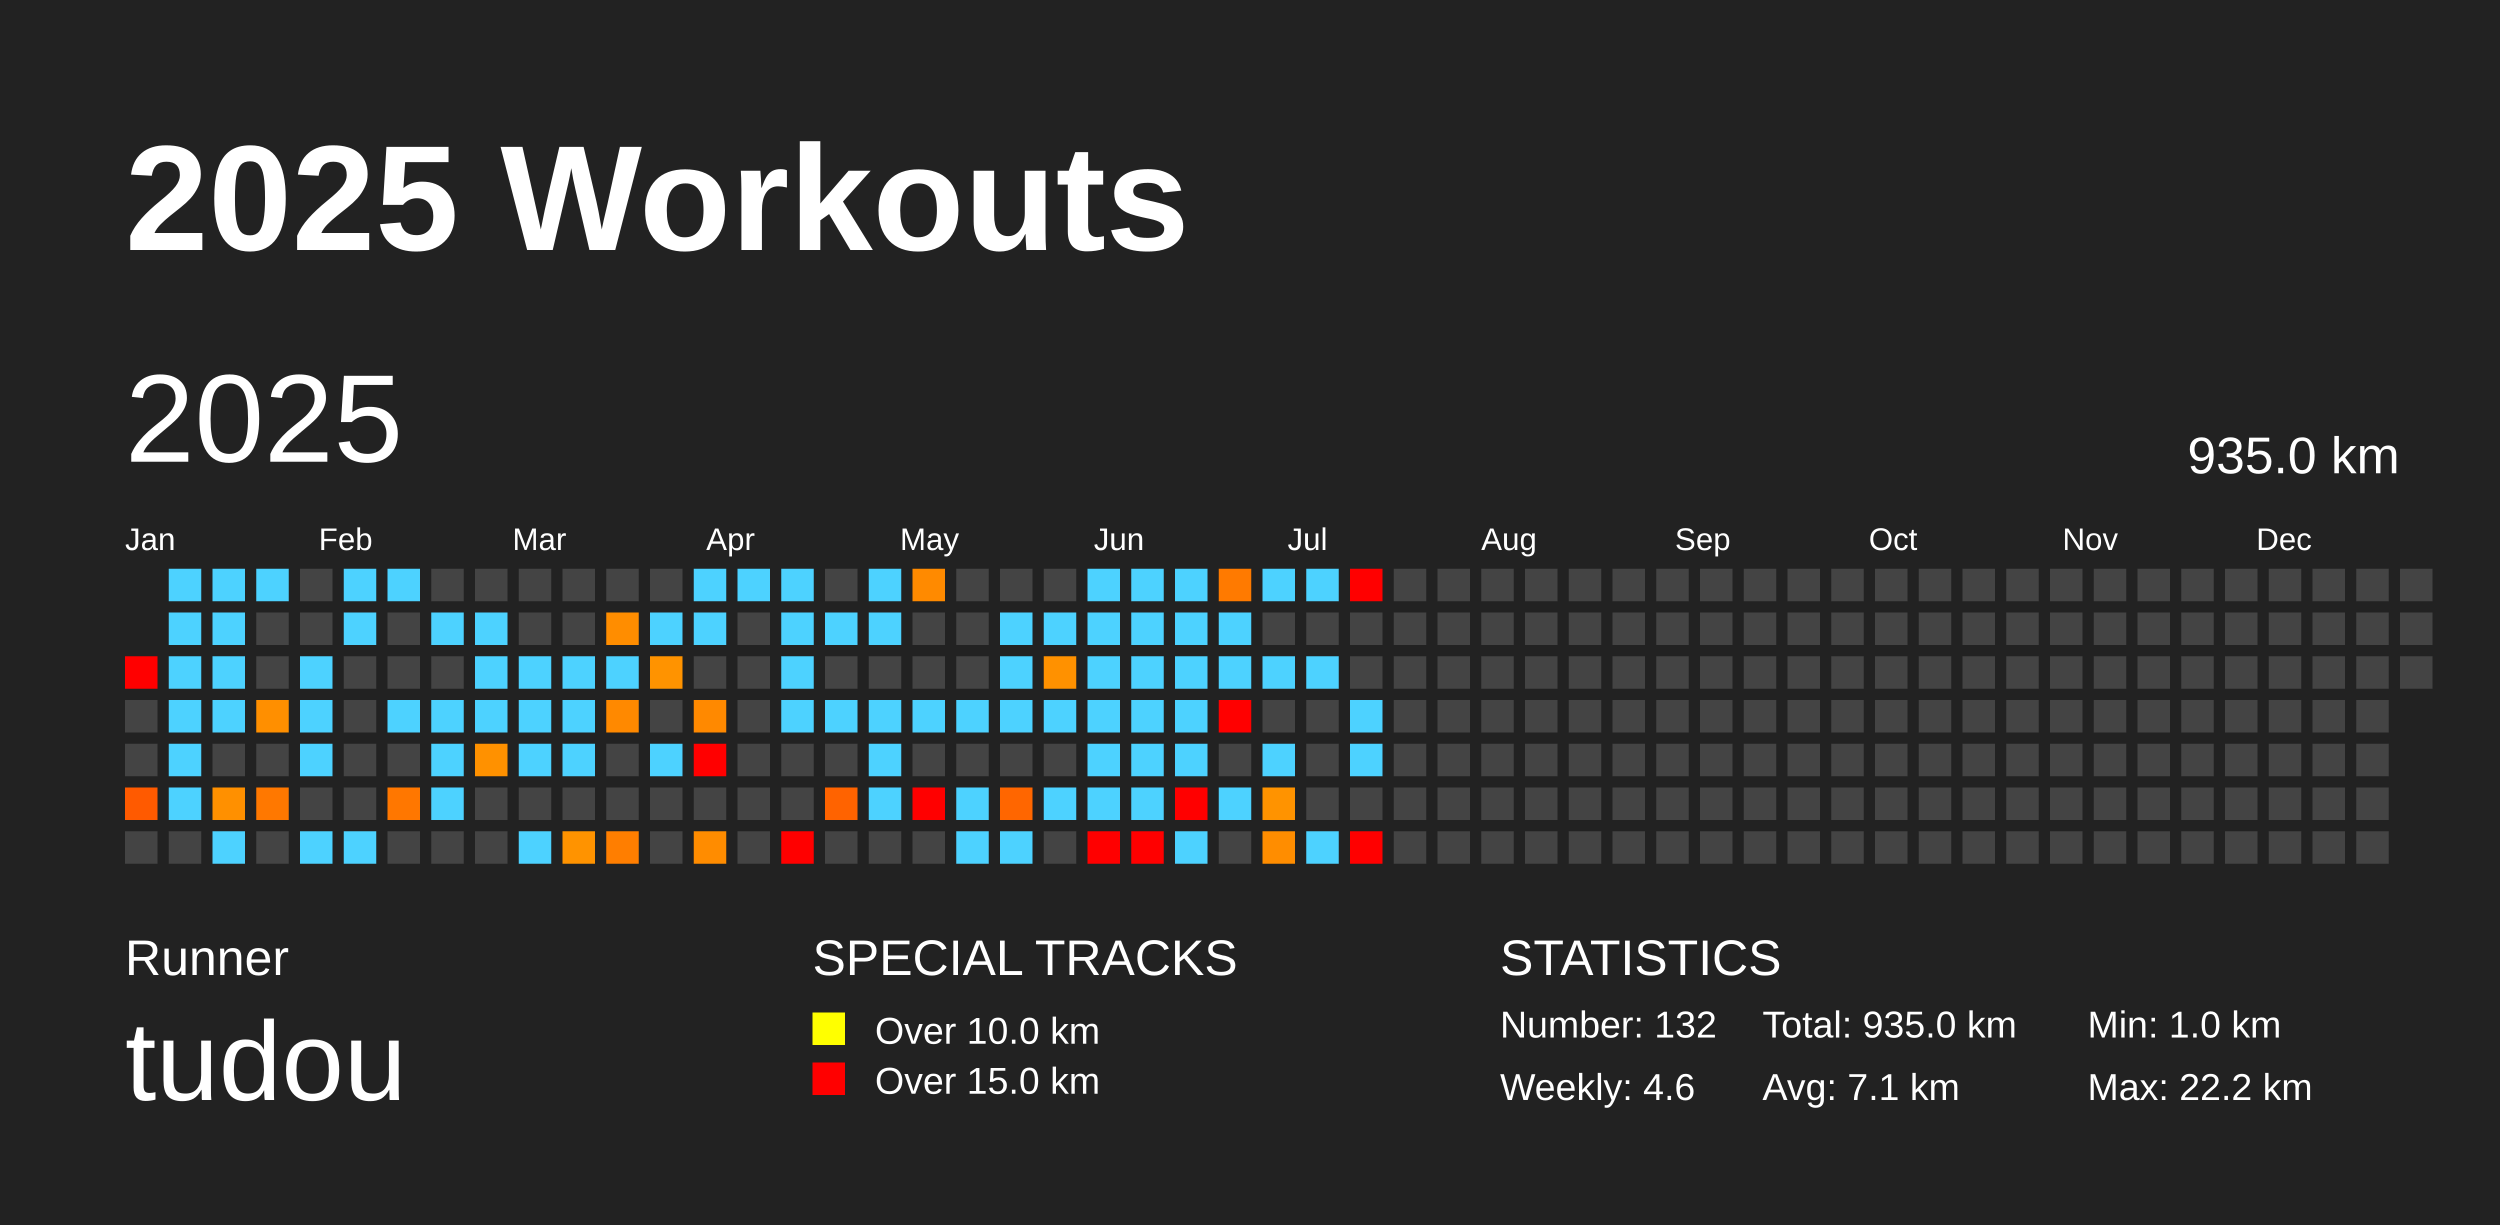
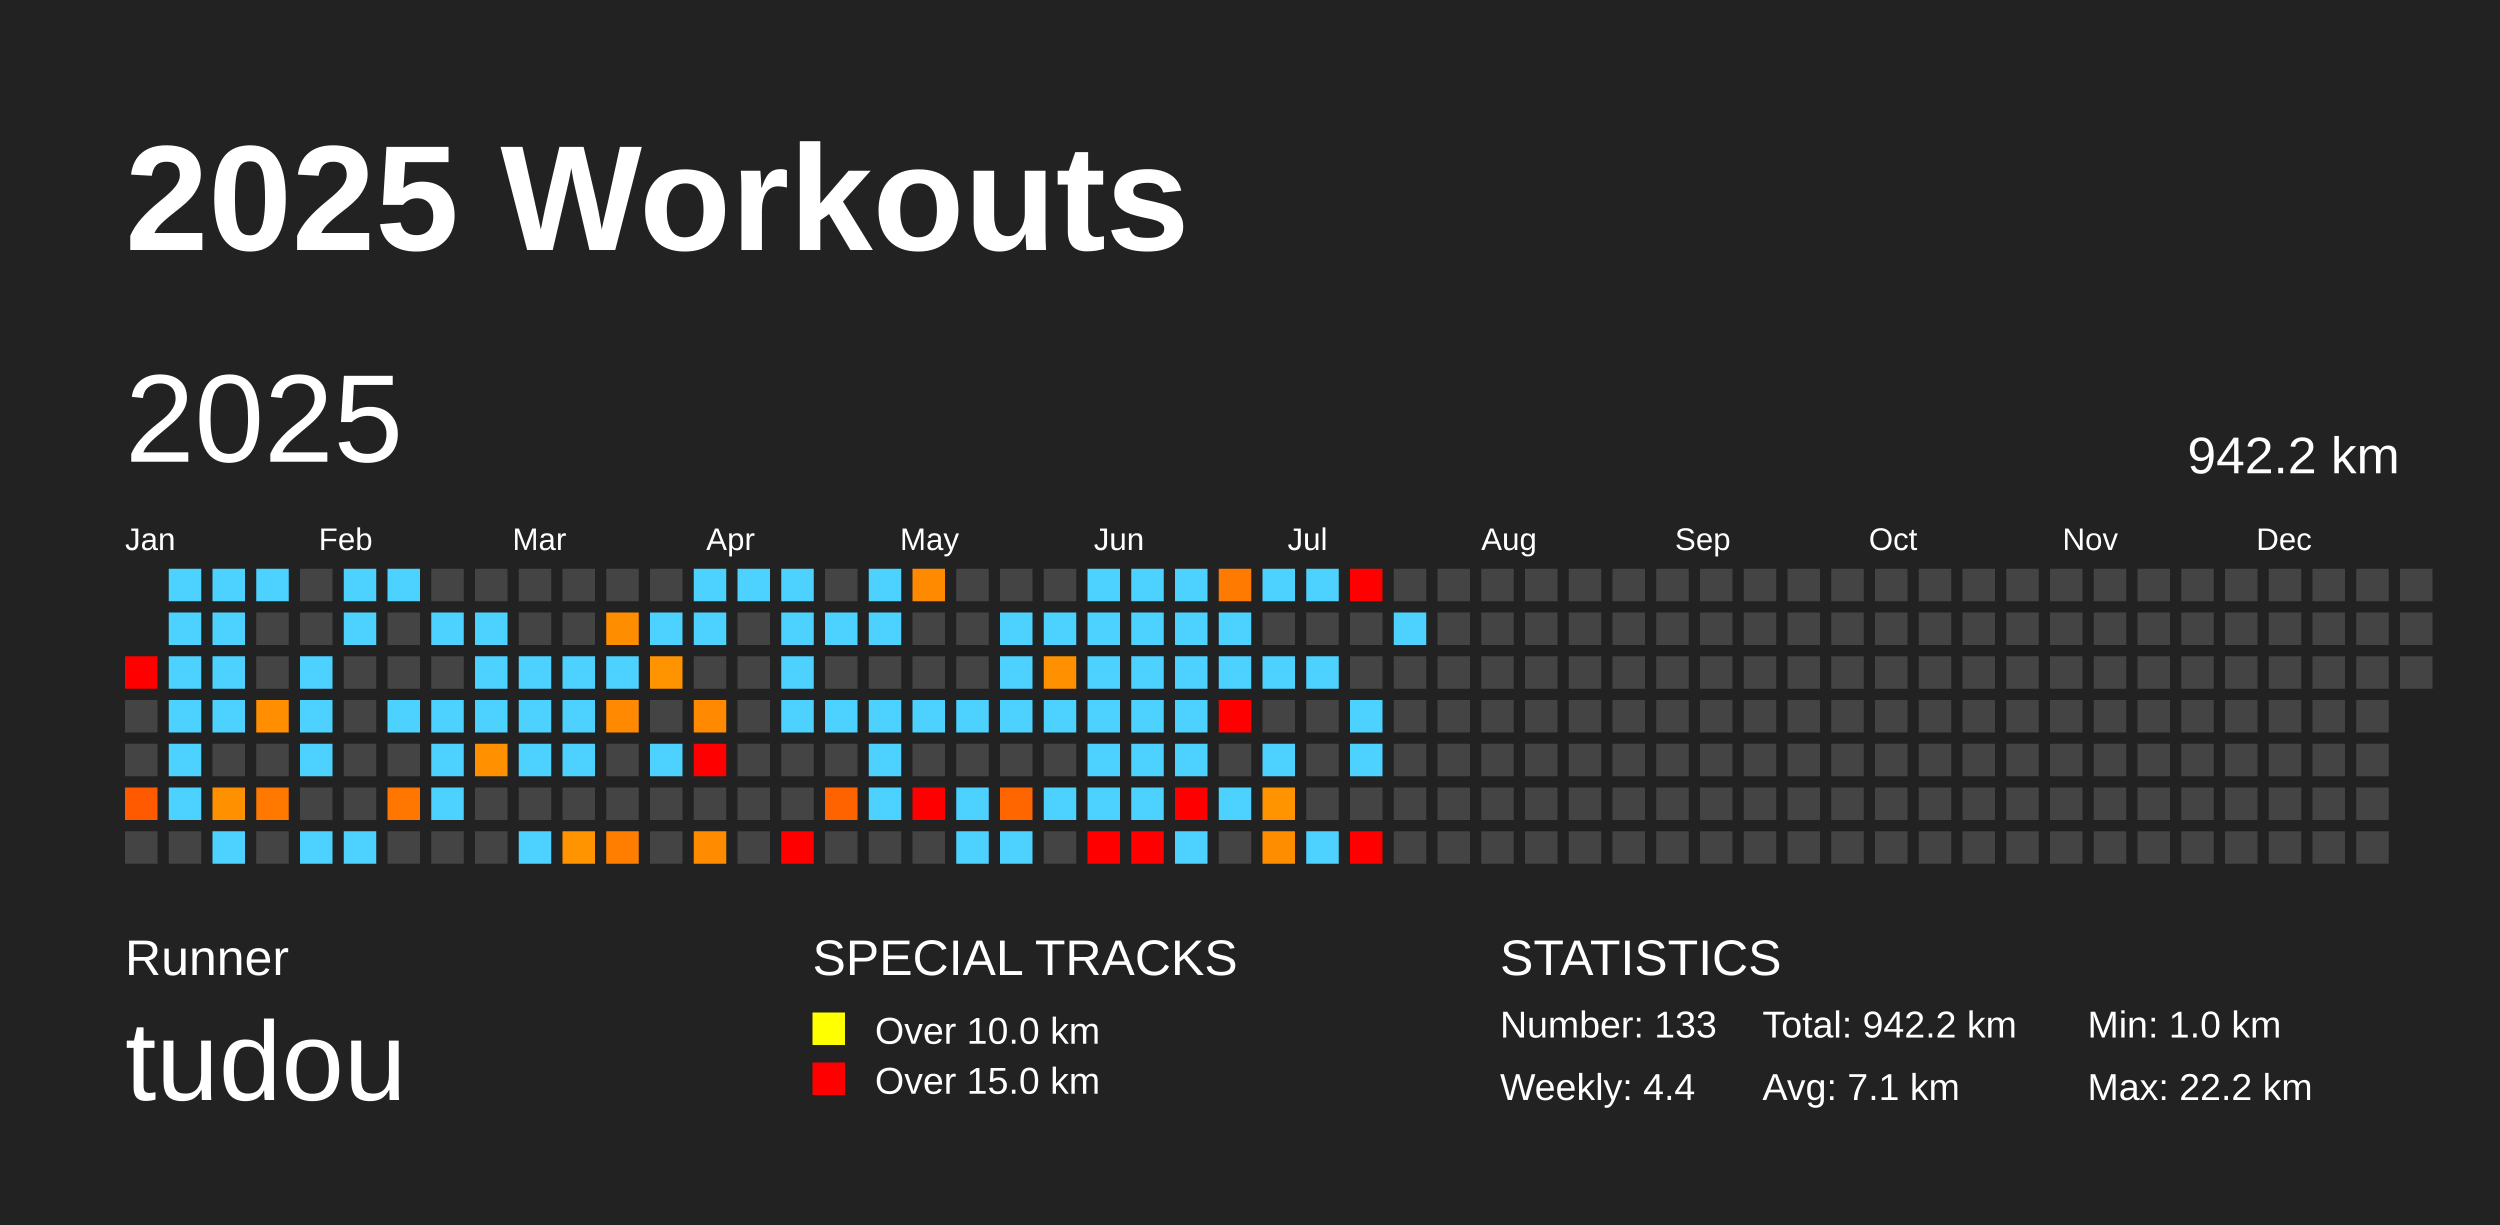
<svg xmlns="http://www.w3.org/2000/svg" baseProfile="full" height="98mm" version="1.1" viewBox="0,0,200,98" width="200mm">
  <defs />
  <rect fill="#222222" height="98" width="200" x="0" y="0" />
  <text fill="#FFFFFF" style="font-size:12px; font-family:Arial; font-weight:bold;" x="10" y="20">2025 Workouts</text>
  <text fill="#FFFFFF" style="font-size:4px; font-family:Arial" x="10" y="78">Runner</text>
  <text fill="#FFFFFF" style="font-size:9px; font-family:Arial" x="10" y="88">tudou</text>
  <text fill="#FFFFFF" style="font-size:4px; font-family:Arial" x="65" y="78">SPECIAL TRACKS</text>
  <rect fill="yellow" height="2.6" width="2.6" x="65" y="81" />
  <text fill="#FFFFFF" style="font-size:3px; font-family:Arial" x="70" y="83.5">Over 10.0 km</text>
  <rect fill="red" height="2.6" width="2.6" x="65" y="85" />
  <text fill="#FFFFFF" style="font-size:3px; font-family:Arial" x="70" y="87.5">Over 15.0 km</text>
  <text fill="#FFFFFF" style="font-size:4px; font-family:Arial" x="120" y="78">STATISTICS</text>
-   <text fill="#FFFFFF" style="font-size:3px; font-family:Arial" x="120" y="83">Number: 132</text>
-   <text fill="#FFFFFF" style="font-size:3px; font-family:Arial" x="120" y="88">Weekly: 4.6</text>
-   <text fill="#FFFFFF" style="font-size:3px; font-family:Arial" x="141" y="83">Total: 935.0 km</text>
+   <text fill="#FFFFFF" style="font-size:3px; font-family:Arial" x="120" y="83">Number: 133</text>
+   <text fill="#FFFFFF" style="font-size:3px; font-family:Arial" x="120" y="88">Weekly: 4.4</text>
+   <text fill="#FFFFFF" style="font-size:3px; font-family:Arial" x="141" y="83">Total: 942.2 km</text>
  <text fill="#FFFFFF" style="font-size:3px; font-family:Arial" x="141" y="88">Avg: 7.1 km</text>
  <text fill="#FFFFFF" style="font-size:3px; font-family:Arial" x="167" y="83">Min: 1.0 km</text>
  <text fill="#FFFFFF" style="font-size:3px; font-family:Arial" x="167" y="88">Max: 22.2 km</text>
  <text dominant-baseline="hanging" fill="#FFFFFF" style="font-size:10.0px; font-family:Arial;" x="10" y="30">2025</text>
-   <text dominant-baseline="hanging" fill="#FFFFFF" style="font-size:4.125px; font-family:Arial;" x="175" y="35">935.0 km</text>
+   <text dominant-baseline="hanging" fill="#FFFFFF" style="font-size:4.125px; font-family:Arial;" x="175" y="35">942.2 km</text>
  <text fill="#FFFFFF" style="font-size:2.5px; font-family:Arial" x="10.0" y="44">Jan</text>
  <text fill="#FFFFFF" style="font-size:2.5px; font-family:Arial" x="25.5" y="44">Feb</text>
  <text fill="#FFFFFF" style="font-size:2.5px; font-family:Arial" x="41.0" y="44">Mar</text>
  <text fill="#FFFFFF" style="font-size:2.5px; font-family:Arial" x="56.5" y="44">Apr</text>
  <text fill="#FFFFFF" style="font-size:2.5px; font-family:Arial" x="72.0" y="44">May</text>
  <text fill="#FFFFFF" style="font-size:2.5px; font-family:Arial" x="87.5" y="44">Jun</text>
  <text fill="#FFFFFF" style="font-size:2.5px; font-family:Arial" x="103.0" y="44">Jul</text>
  <text fill="#FFFFFF" style="font-size:2.5px; font-family:Arial" x="118.5" y="44">Aug</text>
  <text fill="#FFFFFF" style="font-size:2.5px; font-family:Arial" x="134.0" y="44">Sep</text>
  <text fill="#FFFFFF" style="font-size:2.5px; font-family:Arial" x="149.5" y="44">Oct</text>
  <text fill="#FFFFFF" style="font-size:2.5px; font-family:Arial" x="165.0" y="44">Nov</text>
  <text fill="#FFFFFF" style="font-size:2.5px; font-family:Arial" x="180.5" y="44">Dec</text>
  <rect fill="red" height="2.6" width="2.6" x="10.0" y="52.5" />
  <rect fill="#444444" height="2.6" width="2.6" x="10.0" y="56.0" />
  <rect fill="#444444" height="2.6" width="2.6" x="10.0" y="59.5" />
  <rect fill="#ff5a00" height="2.6" width="2.6" x="10.0" y="63.0" />
  <rect fill="#444444" height="2.6" width="2.6" x="10.0" y="66.5" />
  <rect fill="#4dd2ff" height="2.6" width="2.6" x="13.5" y="45.5" />
  <rect fill="#4dd2ff" height="2.6" width="2.6" x="13.5" y="49.0" />
  <rect fill="#4dd2ff" height="2.6" width="2.6" x="13.5" y="52.5" />
  <rect fill="#4dd2ff" height="2.6" width="2.6" x="13.5" y="56.0" />
  <rect fill="#4dd2ff" height="2.6" width="2.6" x="13.5" y="59.5" />
  <rect fill="#4dd2ff" height="2.6" width="2.6" x="13.5" y="63.0" />
  <rect fill="#444444" height="2.6" width="2.6" x="13.5" y="66.5" />
  <rect fill="#4dd2ff" height="2.6" width="2.6" x="17.0" y="45.5" />
  <rect fill="#4dd2ff" height="2.6" width="2.6" x="17.0" y="49.0" />
  <rect fill="#4dd2ff" height="2.6" width="2.6" x="17.0" y="52.5" />
  <rect fill="#4dd2ff" height="2.6" width="2.6" x="17.0" y="56.0" />
  <rect fill="#444444" height="2.6" width="2.6" x="17.0" y="59.5" />
  <rect fill="#ff9000" height="2.6" width="2.6" x="17.0" y="63.0" />
  <rect fill="#4dd2ff" height="2.6" width="2.6" x="17.0" y="66.5" />
  <rect fill="#4dd2ff" height="2.6" width="2.6" x="20.5" y="45.5" />
  <rect fill="#444444" height="2.6" width="2.6" x="20.5" y="49.0" />
  <rect fill="#444444" height="2.6" width="2.6" x="20.5" y="52.5" />
  <rect fill="#ff8f00" height="2.6" width="2.6" x="20.5" y="56.0" />
  <rect fill="#444444" height="2.6" width="2.6" x="20.5" y="59.5" />
  <rect fill="#ff7800" height="2.6" width="2.6" x="20.5" y="63.0" />
  <rect fill="#444444" height="2.6" width="2.6" x="20.5" y="66.5" />
  <rect fill="#444444" height="2.6" width="2.6" x="24.0" y="45.5" />
  <rect fill="#444444" height="2.6" width="2.6" x="24.0" y="49.0" />
  <rect fill="#4dd2ff" height="2.6" width="2.6" x="24.0" y="52.5" />
  <rect fill="#4dd2ff" height="2.6" width="2.6" x="24.0" y="56.0" />
  <rect fill="#4dd2ff" height="2.6" width="2.6" x="24.0" y="59.5" />
  <rect fill="#444444" height="2.6" width="2.6" x="24.0" y="63.0" />
  <rect fill="#4dd2ff" height="2.6" width="2.6" x="24.0" y="66.5" />
  <rect fill="#4dd2ff" height="2.6" width="2.6" x="27.5" y="45.5" />
  <rect fill="#4dd2ff" height="2.6" width="2.6" x="27.5" y="49.0" />
  <rect fill="#444444" height="2.6" width="2.6" x="27.5" y="52.5" />
  <rect fill="#444444" height="2.6" width="2.6" x="27.5" y="56.0" />
  <rect fill="#444444" height="2.6" width="2.6" x="27.5" y="59.5" />
  <rect fill="#444444" height="2.6" width="2.6" x="27.5" y="63.0" />
  <rect fill="#4dd2ff" height="2.6" width="2.6" x="27.5" y="66.5" />
  <rect fill="#4dd2ff" height="2.6" width="2.6" x="31.0" y="45.5" />
  <rect fill="#444444" height="2.6" width="2.6" x="31.0" y="49.0" />
  <rect fill="#444444" height="2.6" width="2.6" x="31.0" y="52.5" />
  <rect fill="#4dd2ff" height="2.6" width="2.6" x="31.0" y="56.0" />
  <rect fill="#444444" height="2.6" width="2.6" x="31.0" y="59.5" />
  <rect fill="#ff7700" height="2.6" width="2.6" x="31.0" y="63.0" />
  <rect fill="#444444" height="2.6" width="2.6" x="31.0" y="66.5" />
  <rect fill="#444444" height="2.6" width="2.6" x="34.5" y="45.5" />
  <rect fill="#4dd2ff" height="2.6" width="2.6" x="34.5" y="49.0" />
  <rect fill="#444444" height="2.6" width="2.6" x="34.5" y="52.5" />
  <rect fill="#4dd2ff" height="2.6" width="2.6" x="34.5" y="56.0" />
  <rect fill="#4dd2ff" height="2.6" width="2.6" x="34.5" y="59.5" />
  <rect fill="#4dd2ff" height="2.6" width="2.6" x="34.5" y="63.0" />
  <rect fill="#444444" height="2.6" width="2.6" x="34.5" y="66.5" />
  <rect fill="#444444" height="2.6" width="2.6" x="38.0" y="45.5" />
  <rect fill="#4dd2ff" height="2.6" width="2.6" x="38.0" y="49.0" />
  <rect fill="#4dd2ff" height="2.6" width="2.6" x="38.0" y="52.5" />
  <rect fill="#4dd2ff" height="2.6" width="2.6" x="38.0" y="56.0" />
  <rect fill="#ff9100" height="2.6" width="2.6" x="38.0" y="59.5" />
  <rect fill="#444444" height="2.6" width="2.6" x="38.0" y="63.0" />
  <rect fill="#444444" height="2.6" width="2.6" x="38.0" y="66.5" />
  <rect fill="#444444" height="2.6" width="2.6" x="41.5" y="45.5" />
  <rect fill="#444444" height="2.6" width="2.6" x="41.5" y="49.0" />
  <rect fill="#4dd2ff" height="2.6" width="2.6" x="41.5" y="52.5" />
  <rect fill="#4dd2ff" height="2.6" width="2.6" x="41.5" y="56.0" />
  <rect fill="#4dd2ff" height="2.6" width="2.6" x="41.5" y="59.5" />
  <rect fill="#444444" height="2.6" width="2.6" x="41.5" y="63.0" />
  <rect fill="#4dd2ff" height="2.6" width="2.6" x="41.5" y="66.5" />
  <rect fill="#444444" height="2.6" width="2.6" x="45.0" y="45.5" />
  <rect fill="#444444" height="2.6" width="2.6" x="45.0" y="49.0" />
  <rect fill="#4dd2ff" height="2.6" width="2.6" x="45.0" y="52.5" />
  <rect fill="#4dd2ff" height="2.6" width="2.6" x="45.0" y="56.0" />
  <rect fill="#4dd2ff" height="2.6" width="2.6" x="45.0" y="59.5" />
  <rect fill="#444444" height="2.6" width="2.6" x="45.0" y="63.0" />
  <rect fill="#ff9300" height="2.6" width="2.6" x="45.0" y="66.5" />
  <rect fill="#444444" height="2.6" width="2.6" x="48.5" y="45.5" />
  <rect fill="#ff8d00" height="2.6" width="2.6" x="48.5" y="49.0" />
  <rect fill="#4dd2ff" height="2.6" width="2.6" x="48.5" y="52.5" />
  <rect fill="#ff8900" height="2.6" width="2.6" x="48.5" y="56.0" />
  <rect fill="#444444" height="2.6" width="2.6" x="48.5" y="59.5" />
  <rect fill="#444444" height="2.6" width="2.6" x="48.5" y="63.0" />
  <rect fill="#ff7e00" height="2.6" width="2.6" x="48.5" y="66.5" />
  <rect fill="#444444" height="2.6" width="2.6" x="52.0" y="45.5" />
  <rect fill="#4dd2ff" height="2.6" width="2.6" x="52.0" y="49.0" />
  <rect fill="#ff9300" height="2.6" width="2.6" x="52.0" y="52.5" />
  <rect fill="#444444" height="2.6" width="2.6" x="52.0" y="56.0" />
  <rect fill="#4dd2ff" height="2.6" width="2.6" x="52.0" y="59.5" />
  <rect fill="#444444" height="2.6" width="2.6" x="52.0" y="63.0" />
  <rect fill="#444444" height="2.6" width="2.6" x="52.0" y="66.5" />
  <rect fill="#4dd2ff" height="2.6" width="2.6" x="55.5" y="45.5" />
  <rect fill="#4dd2ff" height="2.6" width="2.6" x="55.5" y="49.0" />
  <rect fill="#444444" height="2.6" width="2.6" x="55.5" y="52.5" />
  <rect fill="#ff8900" height="2.6" width="2.6" x="55.5" y="56.0" />
  <rect fill="red" height="2.6" width="2.6" x="55.5" y="59.5" />
  <rect fill="#444444" height="2.6" width="2.6" x="55.5" y="63.0" />
  <rect fill="#ff8c00" height="2.6" width="2.6" x="55.5" y="66.5" />
  <rect fill="#4dd2ff" height="2.6" width="2.6" x="59.0" y="45.5" />
  <rect fill="#444444" height="2.6" width="2.6" x="59.0" y="49.0" />
  <rect fill="#444444" height="2.6" width="2.6" x="59.0" y="52.5" />
  <rect fill="#444444" height="2.6" width="2.6" x="59.0" y="56.0" />
  <rect fill="#444444" height="2.6" width="2.6" x="59.0" y="59.5" />
  <rect fill="#444444" height="2.6" width="2.6" x="59.0" y="63.0" />
  <rect fill="#444444" height="2.6" width="2.6" x="59.0" y="66.5" />
  <rect fill="#4dd2ff" height="2.6" width="2.6" x="62.5" y="45.5" />
  <rect fill="#4dd2ff" height="2.6" width="2.6" x="62.5" y="49.0" />
  <rect fill="#4dd2ff" height="2.6" width="2.6" x="62.5" y="52.5" />
  <rect fill="#4dd2ff" height="2.6" width="2.6" x="62.5" y="56.0" />
  <rect fill="#444444" height="2.6" width="2.6" x="62.5" y="59.5" />
  <rect fill="#444444" height="2.6" width="2.6" x="62.5" y="63.0" />
  <rect fill="red" height="2.6" width="2.6" x="62.5" y="66.5" />
  <rect fill="#444444" height="2.6" width="2.6" x="66.0" y="45.5" />
  <rect fill="#4dd2ff" height="2.6" width="2.6" x="66.0" y="49.0" />
  <rect fill="#444444" height="2.6" width="2.6" x="66.0" y="52.5" />
  <rect fill="#4dd2ff" height="2.6" width="2.6" x="66.0" y="56.0" />
  <rect fill="#444444" height="2.6" width="2.6" x="66.0" y="59.5" />
  <rect fill="#ff6300" height="2.6" width="2.6" x="66.0" y="63.0" />
  <rect fill="#444444" height="2.6" width="2.6" x="66.0" y="66.5" />
  <rect fill="#4dd2ff" height="2.6" width="2.6" x="69.5" y="45.5" />
  <rect fill="#4dd2ff" height="2.6" width="2.6" x="69.5" y="49.0" />
  <rect fill="#444444" height="2.6" width="2.6" x="69.5" y="52.5" />
  <rect fill="#4dd2ff" height="2.6" width="2.6" x="69.5" y="56.0" />
  <rect fill="#4dd2ff" height="2.6" width="2.6" x="69.5" y="59.5" />
  <rect fill="#4dd2ff" height="2.6" width="2.6" x="69.5" y="63.0" />
  <rect fill="#444444" height="2.6" width="2.6" x="69.5" y="66.5" />
  <rect fill="#ff8a00" height="2.6" width="2.6" x="73.0" y="45.5" />
  <rect fill="#444444" height="2.6" width="2.6" x="73.0" y="49.0" />
  <rect fill="#444444" height="2.6" width="2.6" x="73.0" y="52.5" />
  <rect fill="#4dd2ff" height="2.6" width="2.6" x="73.0" y="56.0" />
  <rect fill="#444444" height="2.6" width="2.6" x="73.0" y="59.5" />
  <rect fill="red" height="2.6" width="2.6" x="73.0" y="63.0" />
  <rect fill="#444444" height="2.6" width="2.6" x="73.0" y="66.5" />
  <rect fill="#444444" height="2.6" width="2.6" x="76.5" y="45.5" />
  <rect fill="#444444" height="2.6" width="2.6" x="76.5" y="49.0" />
  <rect fill="#444444" height="2.6" width="2.6" x="76.5" y="52.5" />
  <rect fill="#4dd2ff" height="2.6" width="2.6" x="76.5" y="56.0" />
  <rect fill="#444444" height="2.6" width="2.6" x="76.5" y="59.5" />
  <rect fill="#4dd2ff" height="2.6" width="2.6" x="76.5" y="63.0" />
  <rect fill="#4dd2ff" height="2.6" width="2.6" x="76.5" y="66.5" />
  <rect fill="#444444" height="2.6" width="2.6" x="80.0" y="45.5" />
  <rect fill="#4dd2ff" height="2.6" width="2.6" x="80.0" y="49.0" />
  <rect fill="#4dd2ff" height="2.6" width="2.6" x="80.0" y="52.5" />
  <rect fill="#4dd2ff" height="2.6" width="2.6" x="80.0" y="56.0" />
  <rect fill="#444444" height="2.6" width="2.6" x="80.0" y="59.5" />
  <rect fill="#ff6600" height="2.6" width="2.6" x="80.0" y="63.0" />
  <rect fill="#4dd2ff" height="2.6" width="2.6" x="80.0" y="66.5" />
  <rect fill="#444444" height="2.6" width="2.6" x="83.5" y="45.5" />
  <rect fill="#4dd2ff" height="2.6" width="2.6" x="83.5" y="49.0" />
  <rect fill="#ff9100" height="2.6" width="2.6" x="83.5" y="52.5" />
  <rect fill="#4dd2ff" height="2.6" width="2.6" x="83.5" y="56.0" />
  <rect fill="#444444" height="2.6" width="2.6" x="83.5" y="59.5" />
  <rect fill="#4dd2ff" height="2.6" width="2.6" x="83.5" y="63.0" />
  <rect fill="#444444" height="2.6" width="2.6" x="83.5" y="66.5" />
  <rect fill="#4dd2ff" height="2.6" width="2.6" x="87.0" y="45.5" />
  <rect fill="#4dd2ff" height="2.6" width="2.6" x="87.0" y="49.0" />
  <rect fill="#4dd2ff" height="2.6" width="2.6" x="87.0" y="52.5" />
  <rect fill="#4dd2ff" height="2.6" width="2.6" x="87.0" y="56.0" />
  <rect fill="#4dd2ff" height="2.6" width="2.6" x="87.0" y="59.5" />
  <rect fill="#4dd2ff" height="2.6" width="2.6" x="87.0" y="63.0" />
  <rect fill="red" height="2.6" width="2.6" x="87.0" y="66.5" />
  <rect fill="#4dd2ff" height="2.6" width="2.6" x="90.5" y="45.5" />
  <rect fill="#4dd2ff" height="2.6" width="2.6" x="90.5" y="49.0" />
  <rect fill="#4dd2ff" height="2.6" width="2.6" x="90.5" y="52.5" />
  <rect fill="#4dd2ff" height="2.6" width="2.6" x="90.5" y="56.0" />
  <rect fill="#4dd2ff" height="2.6" width="2.6" x="90.5" y="59.5" />
  <rect fill="#4dd2ff" height="2.6" width="2.6" x="90.5" y="63.0" />
  <rect fill="red" height="2.6" width="2.6" x="90.5" y="66.5" />
  <rect fill="#4dd2ff" height="2.6" width="2.6" x="94.0" y="45.5" />
  <rect fill="#4dd2ff" height="2.6" width="2.6" x="94.0" y="49.0" />
  <rect fill="#4dd2ff" height="2.6" width="2.6" x="94.0" y="52.5" />
  <rect fill="#4dd2ff" height="2.6" width="2.6" x="94.0" y="56.0" />
  <rect fill="#4dd2ff" height="2.6" width="2.6" x="94.0" y="59.5" />
  <rect fill="red" height="2.6" width="2.6" x="94.0" y="63.0" />
  <rect fill="#4dd2ff" height="2.6" width="2.6" x="94.0" y="66.5" />
  <rect fill="#ff7a00" height="2.6" width="2.6" x="97.5" y="45.5" />
  <rect fill="#4dd2ff" height="2.6" width="2.6" x="97.5" y="49.0" />
  <rect fill="#4dd2ff" height="2.6" width="2.6" x="97.5" y="52.5" />
  <rect fill="red" height="2.6" width="2.6" x="97.5" y="56.0" />
  <rect fill="#444444" height="2.6" width="2.6" x="97.5" y="59.5" />
  <rect fill="#4dd2ff" height="2.6" width="2.6" x="97.5" y="63.0" />
  <rect fill="#444444" height="2.6" width="2.6" x="97.5" y="66.5" />
  <rect fill="#4dd2ff" height="2.6" width="2.6" x="101.0" y="45.5" />
  <rect fill="#444444" height="2.6" width="2.6" x="101.0" y="49.0" />
  <rect fill="#4dd2ff" height="2.6" width="2.6" x="101.0" y="52.5" />
  <rect fill="#444444" height="2.6" width="2.6" x="101.0" y="56.0" />
  <rect fill="#4dd2ff" height="2.6" width="2.6" x="101.0" y="59.5" />
  <rect fill="#ff9300" height="2.6" width="2.6" x="101.0" y="63.0" />
  <rect fill="#ff8d00" height="2.6" width="2.6" x="101.0" y="66.5" />
  <rect fill="#4dd2ff" height="2.6" width="2.6" x="104.5" y="45.5" />
  <rect fill="#444444" height="2.6" width="2.6" x="104.5" y="49.0" />
  <rect fill="#4dd2ff" height="2.6" width="2.6" x="104.5" y="52.5" />
  <rect fill="#444444" height="2.6" width="2.6" x="104.5" y="56.0" />
  <rect fill="#444444" height="2.6" width="2.6" x="104.5" y="59.5" />
  <rect fill="#444444" height="2.6" width="2.6" x="104.5" y="63.0" />
  <rect fill="#4dd2ff" height="2.6" width="2.6" x="104.5" y="66.5" />
  <rect fill="red" height="2.6" width="2.6" x="108.0" y="45.5" />
  <rect fill="#444444" height="2.6" width="2.6" x="108.0" y="49.0" />
  <rect fill="#444444" height="2.6" width="2.6" x="108.0" y="52.5" />
  <rect fill="#4dd2ff" height="2.6" width="2.6" x="108.0" y="56.0" />
  <rect fill="#4dd2ff" height="2.6" width="2.6" x="108.0" y="59.5" />
  <rect fill="#444444" height="2.6" width="2.6" x="108.0" y="63.0" />
  <rect fill="red" height="2.6" width="2.6" x="108.0" y="66.5" />
  <rect fill="#444444" height="2.6" width="2.6" x="111.5" y="45.5" />
-   <rect fill="#444444" height="2.6" width="2.6" x="111.5" y="49.0" />
+   <rect fill="#4dd2ff" height="2.6" width="2.6" x="111.5" y="49.0" />
  <rect fill="#444444" height="2.6" width="2.6" x="111.5" y="52.5" />
  <rect fill="#444444" height="2.6" width="2.6" x="111.5" y="56.0" />
  <rect fill="#444444" height="2.6" width="2.6" x="111.5" y="59.5" />
  <rect fill="#444444" height="2.6" width="2.6" x="111.5" y="63.0" />
  <rect fill="#444444" height="2.6" width="2.6" x="111.5" y="66.5" />
  <rect fill="#444444" height="2.6" width="2.6" x="115.0" y="45.5" />
  <rect fill="#444444" height="2.6" width="2.6" x="115.0" y="49.0" />
  <rect fill="#444444" height="2.6" width="2.6" x="115.0" y="52.5" />
  <rect fill="#444444" height="2.6" width="2.6" x="115.0" y="56.0" />
  <rect fill="#444444" height="2.6" width="2.6" x="115.0" y="59.5" />
  <rect fill="#444444" height="2.6" width="2.6" x="115.0" y="63.0" />
  <rect fill="#444444" height="2.6" width="2.6" x="115.0" y="66.5" />
  <rect fill="#444444" height="2.6" width="2.6" x="118.5" y="45.5" />
  <rect fill="#444444" height="2.6" width="2.6" x="118.5" y="49.0" />
  <rect fill="#444444" height="2.6" width="2.6" x="118.5" y="52.5" />
  <rect fill="#444444" height="2.6" width="2.6" x="118.5" y="56.0" />
  <rect fill="#444444" height="2.6" width="2.6" x="118.5" y="59.5" />
  <rect fill="#444444" height="2.6" width="2.6" x="118.5" y="63.0" />
  <rect fill="#444444" height="2.6" width="2.6" x="118.5" y="66.5" />
  <rect fill="#444444" height="2.6" width="2.6" x="122.0" y="45.5" />
  <rect fill="#444444" height="2.6" width="2.6" x="122.0" y="49.0" />
  <rect fill="#444444" height="2.6" width="2.6" x="122.0" y="52.5" />
  <rect fill="#444444" height="2.6" width="2.6" x="122.0" y="56.0" />
  <rect fill="#444444" height="2.6" width="2.6" x="122.0" y="59.5" />
  <rect fill="#444444" height="2.6" width="2.6" x="122.0" y="63.0" />
  <rect fill="#444444" height="2.6" width="2.6" x="122.0" y="66.5" />
  <rect fill="#444444" height="2.6" width="2.6" x="125.5" y="45.5" />
  <rect fill="#444444" height="2.6" width="2.6" x="125.5" y="49.0" />
  <rect fill="#444444" height="2.6" width="2.6" x="125.5" y="52.5" />
  <rect fill="#444444" height="2.6" width="2.6" x="125.5" y="56.0" />
  <rect fill="#444444" height="2.6" width="2.6" x="125.5" y="59.5" />
  <rect fill="#444444" height="2.6" width="2.6" x="125.5" y="63.0" />
  <rect fill="#444444" height="2.6" width="2.6" x="125.5" y="66.5" />
  <rect fill="#444444" height="2.6" width="2.6" x="129.0" y="45.5" />
  <rect fill="#444444" height="2.6" width="2.6" x="129.0" y="49.0" />
  <rect fill="#444444" height="2.6" width="2.6" x="129.0" y="52.5" />
  <rect fill="#444444" height="2.6" width="2.6" x="129.0" y="56.0" />
  <rect fill="#444444" height="2.6" width="2.6" x="129.0" y="59.5" />
  <rect fill="#444444" height="2.6" width="2.6" x="129.0" y="63.0" />
  <rect fill="#444444" height="2.6" width="2.6" x="129.0" y="66.5" />
  <rect fill="#444444" height="2.6" width="2.6" x="132.5" y="45.5" />
  <rect fill="#444444" height="2.6" width="2.6" x="132.5" y="49.0" />
  <rect fill="#444444" height="2.6" width="2.6" x="132.5" y="52.5" />
  <rect fill="#444444" height="2.6" width="2.6" x="132.5" y="56.0" />
  <rect fill="#444444" height="2.6" width="2.6" x="132.5" y="59.5" />
  <rect fill="#444444" height="2.6" width="2.6" x="132.5" y="63.0" />
  <rect fill="#444444" height="2.6" width="2.6" x="132.5" y="66.5" />
  <rect fill="#444444" height="2.6" width="2.6" x="136.0" y="45.5" />
  <rect fill="#444444" height="2.6" width="2.6" x="136.0" y="49.0" />
  <rect fill="#444444" height="2.6" width="2.6" x="136.0" y="52.5" />
  <rect fill="#444444" height="2.6" width="2.6" x="136.0" y="56.0" />
  <rect fill="#444444" height="2.6" width="2.6" x="136.0" y="59.5" />
  <rect fill="#444444" height="2.6" width="2.6" x="136.0" y="63.0" />
  <rect fill="#444444" height="2.6" width="2.6" x="136.0" y="66.5" />
  <rect fill="#444444" height="2.6" width="2.6" x="139.5" y="45.5" />
  <rect fill="#444444" height="2.6" width="2.6" x="139.5" y="49.0" />
  <rect fill="#444444" height="2.6" width="2.6" x="139.5" y="52.5" />
  <rect fill="#444444" height="2.6" width="2.6" x="139.5" y="56.0" />
  <rect fill="#444444" height="2.6" width="2.6" x="139.5" y="59.5" />
  <rect fill="#444444" height="2.6" width="2.6" x="139.5" y="63.0" />
  <rect fill="#444444" height="2.6" width="2.6" x="139.5" y="66.5" />
  <rect fill="#444444" height="2.6" width="2.6" x="143.0" y="45.5" />
  <rect fill="#444444" height="2.6" width="2.6" x="143.0" y="49.0" />
  <rect fill="#444444" height="2.6" width="2.6" x="143.0" y="52.5" />
  <rect fill="#444444" height="2.6" width="2.6" x="143.0" y="56.0" />
  <rect fill="#444444" height="2.6" width="2.6" x="143.0" y="59.5" />
  <rect fill="#444444" height="2.6" width="2.6" x="143.0" y="63.0" />
  <rect fill="#444444" height="2.6" width="2.6" x="143.0" y="66.5" />
  <rect fill="#444444" height="2.6" width="2.6" x="146.5" y="45.5" />
  <rect fill="#444444" height="2.6" width="2.6" x="146.5" y="49.0" />
  <rect fill="#444444" height="2.6" width="2.6" x="146.5" y="52.5" />
  <rect fill="#444444" height="2.6" width="2.6" x="146.5" y="56.0" />
  <rect fill="#444444" height="2.6" width="2.6" x="146.5" y="59.5" />
  <rect fill="#444444" height="2.6" width="2.6" x="146.5" y="63.0" />
  <rect fill="#444444" height="2.6" width="2.6" x="146.5" y="66.5" />
  <rect fill="#444444" height="2.6" width="2.6" x="150.0" y="45.5" />
  <rect fill="#444444" height="2.6" width="2.6" x="150.0" y="49.0" />
  <rect fill="#444444" height="2.6" width="2.6" x="150.0" y="52.5" />
  <rect fill="#444444" height="2.6" width="2.6" x="150.0" y="56.0" />
  <rect fill="#444444" height="2.6" width="2.6" x="150.0" y="59.5" />
  <rect fill="#444444" height="2.6" width="2.6" x="150.0" y="63.0" />
  <rect fill="#444444" height="2.6" width="2.6" x="150.0" y="66.5" />
  <rect fill="#444444" height="2.6" width="2.6" x="153.5" y="45.5" />
  <rect fill="#444444" height="2.6" width="2.6" x="153.5" y="49.0" />
  <rect fill="#444444" height="2.6" width="2.6" x="153.5" y="52.5" />
  <rect fill="#444444" height="2.6" width="2.6" x="153.5" y="56.0" />
  <rect fill="#444444" height="2.6" width="2.6" x="153.5" y="59.5" />
  <rect fill="#444444" height="2.6" width="2.6" x="153.5" y="63.0" />
  <rect fill="#444444" height="2.6" width="2.6" x="153.5" y="66.5" />
  <rect fill="#444444" height="2.6" width="2.6" x="157.0" y="45.5" />
  <rect fill="#444444" height="2.6" width="2.6" x="157.0" y="49.0" />
  <rect fill="#444444" height="2.6" width="2.6" x="157.0" y="52.5" />
  <rect fill="#444444" height="2.6" width="2.6" x="157.0" y="56.0" />
  <rect fill="#444444" height="2.6" width="2.6" x="157.0" y="59.5" />
  <rect fill="#444444" height="2.6" width="2.6" x="157.0" y="63.0" />
  <rect fill="#444444" height="2.6" width="2.6" x="157.0" y="66.5" />
  <rect fill="#444444" height="2.6" width="2.6" x="160.5" y="45.5" />
  <rect fill="#444444" height="2.6" width="2.6" x="160.5" y="49.0" />
  <rect fill="#444444" height="2.6" width="2.6" x="160.5" y="52.5" />
  <rect fill="#444444" height="2.6" width="2.6" x="160.5" y="56.0" />
  <rect fill="#444444" height="2.6" width="2.6" x="160.5" y="59.5" />
  <rect fill="#444444" height="2.6" width="2.6" x="160.5" y="63.0" />
  <rect fill="#444444" height="2.6" width="2.6" x="160.5" y="66.5" />
  <rect fill="#444444" height="2.6" width="2.6" x="164.0" y="45.5" />
  <rect fill="#444444" height="2.6" width="2.6" x="164.0" y="49.0" />
  <rect fill="#444444" height="2.6" width="2.6" x="164.0" y="52.5" />
  <rect fill="#444444" height="2.6" width="2.6" x="164.0" y="56.0" />
  <rect fill="#444444" height="2.6" width="2.6" x="164.0" y="59.5" />
  <rect fill="#444444" height="2.6" width="2.6" x="164.0" y="63.0" />
  <rect fill="#444444" height="2.6" width="2.6" x="164.0" y="66.5" />
  <rect fill="#444444" height="2.6" width="2.6" x="167.5" y="45.5" />
  <rect fill="#444444" height="2.6" width="2.6" x="167.5" y="49.0" />
  <rect fill="#444444" height="2.6" width="2.6" x="167.5" y="52.5" />
  <rect fill="#444444" height="2.6" width="2.6" x="167.5" y="56.0" />
  <rect fill="#444444" height="2.6" width="2.6" x="167.5" y="59.5" />
  <rect fill="#444444" height="2.6" width="2.6" x="167.5" y="63.0" />
  <rect fill="#444444" height="2.6" width="2.6" x="167.5" y="66.5" />
  <rect fill="#444444" height="2.6" width="2.6" x="171.0" y="45.5" />
  <rect fill="#444444" height="2.6" width="2.6" x="171.0" y="49.0" />
  <rect fill="#444444" height="2.6" width="2.6" x="171.0" y="52.5" />
  <rect fill="#444444" height="2.6" width="2.6" x="171.0" y="56.0" />
  <rect fill="#444444" height="2.6" width="2.6" x="171.0" y="59.5" />
  <rect fill="#444444" height="2.6" width="2.6" x="171.0" y="63.0" />
  <rect fill="#444444" height="2.6" width="2.6" x="171.0" y="66.5" />
  <rect fill="#444444" height="2.6" width="2.6" x="174.5" y="45.5" />
  <rect fill="#444444" height="2.6" width="2.6" x="174.5" y="49.0" />
  <rect fill="#444444" height="2.6" width="2.6" x="174.5" y="52.5" />
  <rect fill="#444444" height="2.6" width="2.6" x="174.5" y="56.0" />
  <rect fill="#444444" height="2.6" width="2.6" x="174.5" y="59.5" />
  <rect fill="#444444" height="2.6" width="2.6" x="174.5" y="63.0" />
  <rect fill="#444444" height="2.6" width="2.6" x="174.5" y="66.5" />
  <rect fill="#444444" height="2.6" width="2.6" x="178.0" y="45.5" />
  <rect fill="#444444" height="2.6" width="2.6" x="178.0" y="49.0" />
  <rect fill="#444444" height="2.6" width="2.6" x="178.0" y="52.5" />
  <rect fill="#444444" height="2.6" width="2.6" x="178.0" y="56.0" />
  <rect fill="#444444" height="2.6" width="2.6" x="178.0" y="59.5" />
  <rect fill="#444444" height="2.6" width="2.6" x="178.0" y="63.0" />
  <rect fill="#444444" height="2.6" width="2.6" x="178.0" y="66.5" />
  <rect fill="#444444" height="2.6" width="2.6" x="181.5" y="45.5" />
  <rect fill="#444444" height="2.6" width="2.6" x="181.5" y="49.0" />
  <rect fill="#444444" height="2.6" width="2.6" x="181.5" y="52.5" />
  <rect fill="#444444" height="2.6" width="2.6" x="181.5" y="56.0" />
  <rect fill="#444444" height="2.6" width="2.6" x="181.5" y="59.5" />
  <rect fill="#444444" height="2.6" width="2.6" x="181.5" y="63.0" />
  <rect fill="#444444" height="2.6" width="2.6" x="181.5" y="66.5" />
  <rect fill="#444444" height="2.6" width="2.6" x="185.0" y="45.5" />
  <rect fill="#444444" height="2.6" width="2.6" x="185.0" y="49.0" />
  <rect fill="#444444" height="2.6" width="2.6" x="185.0" y="52.5" />
  <rect fill="#444444" height="2.6" width="2.6" x="185.0" y="56.0" />
  <rect fill="#444444" height="2.6" width="2.6" x="185.0" y="59.5" />
  <rect fill="#444444" height="2.6" width="2.6" x="185.0" y="63.0" />
  <rect fill="#444444" height="2.6" width="2.6" x="185.0" y="66.5" />
  <rect fill="#444444" height="2.6" width="2.6" x="188.5" y="45.5" />
  <rect fill="#444444" height="2.6" width="2.6" x="188.5" y="49.0" />
  <rect fill="#444444" height="2.6" width="2.6" x="188.5" y="52.5" />
  <rect fill="#444444" height="2.6" width="2.6" x="188.5" y="56.0" />
  <rect fill="#444444" height="2.6" width="2.6" x="188.5" y="59.5" />
  <rect fill="#444444" height="2.6" width="2.6" x="188.5" y="63.0" />
  <rect fill="#444444" height="2.6" width="2.6" x="188.5" y="66.5" />
  <rect fill="#444444" height="2.6" width="2.6" x="192.0" y="45.5" />
  <rect fill="#444444" height="2.6" width="2.6" x="192.0" y="49.0" />
  <rect fill="#444444" height="2.6" width="2.6" x="192.0" y="52.5" />
</svg>
